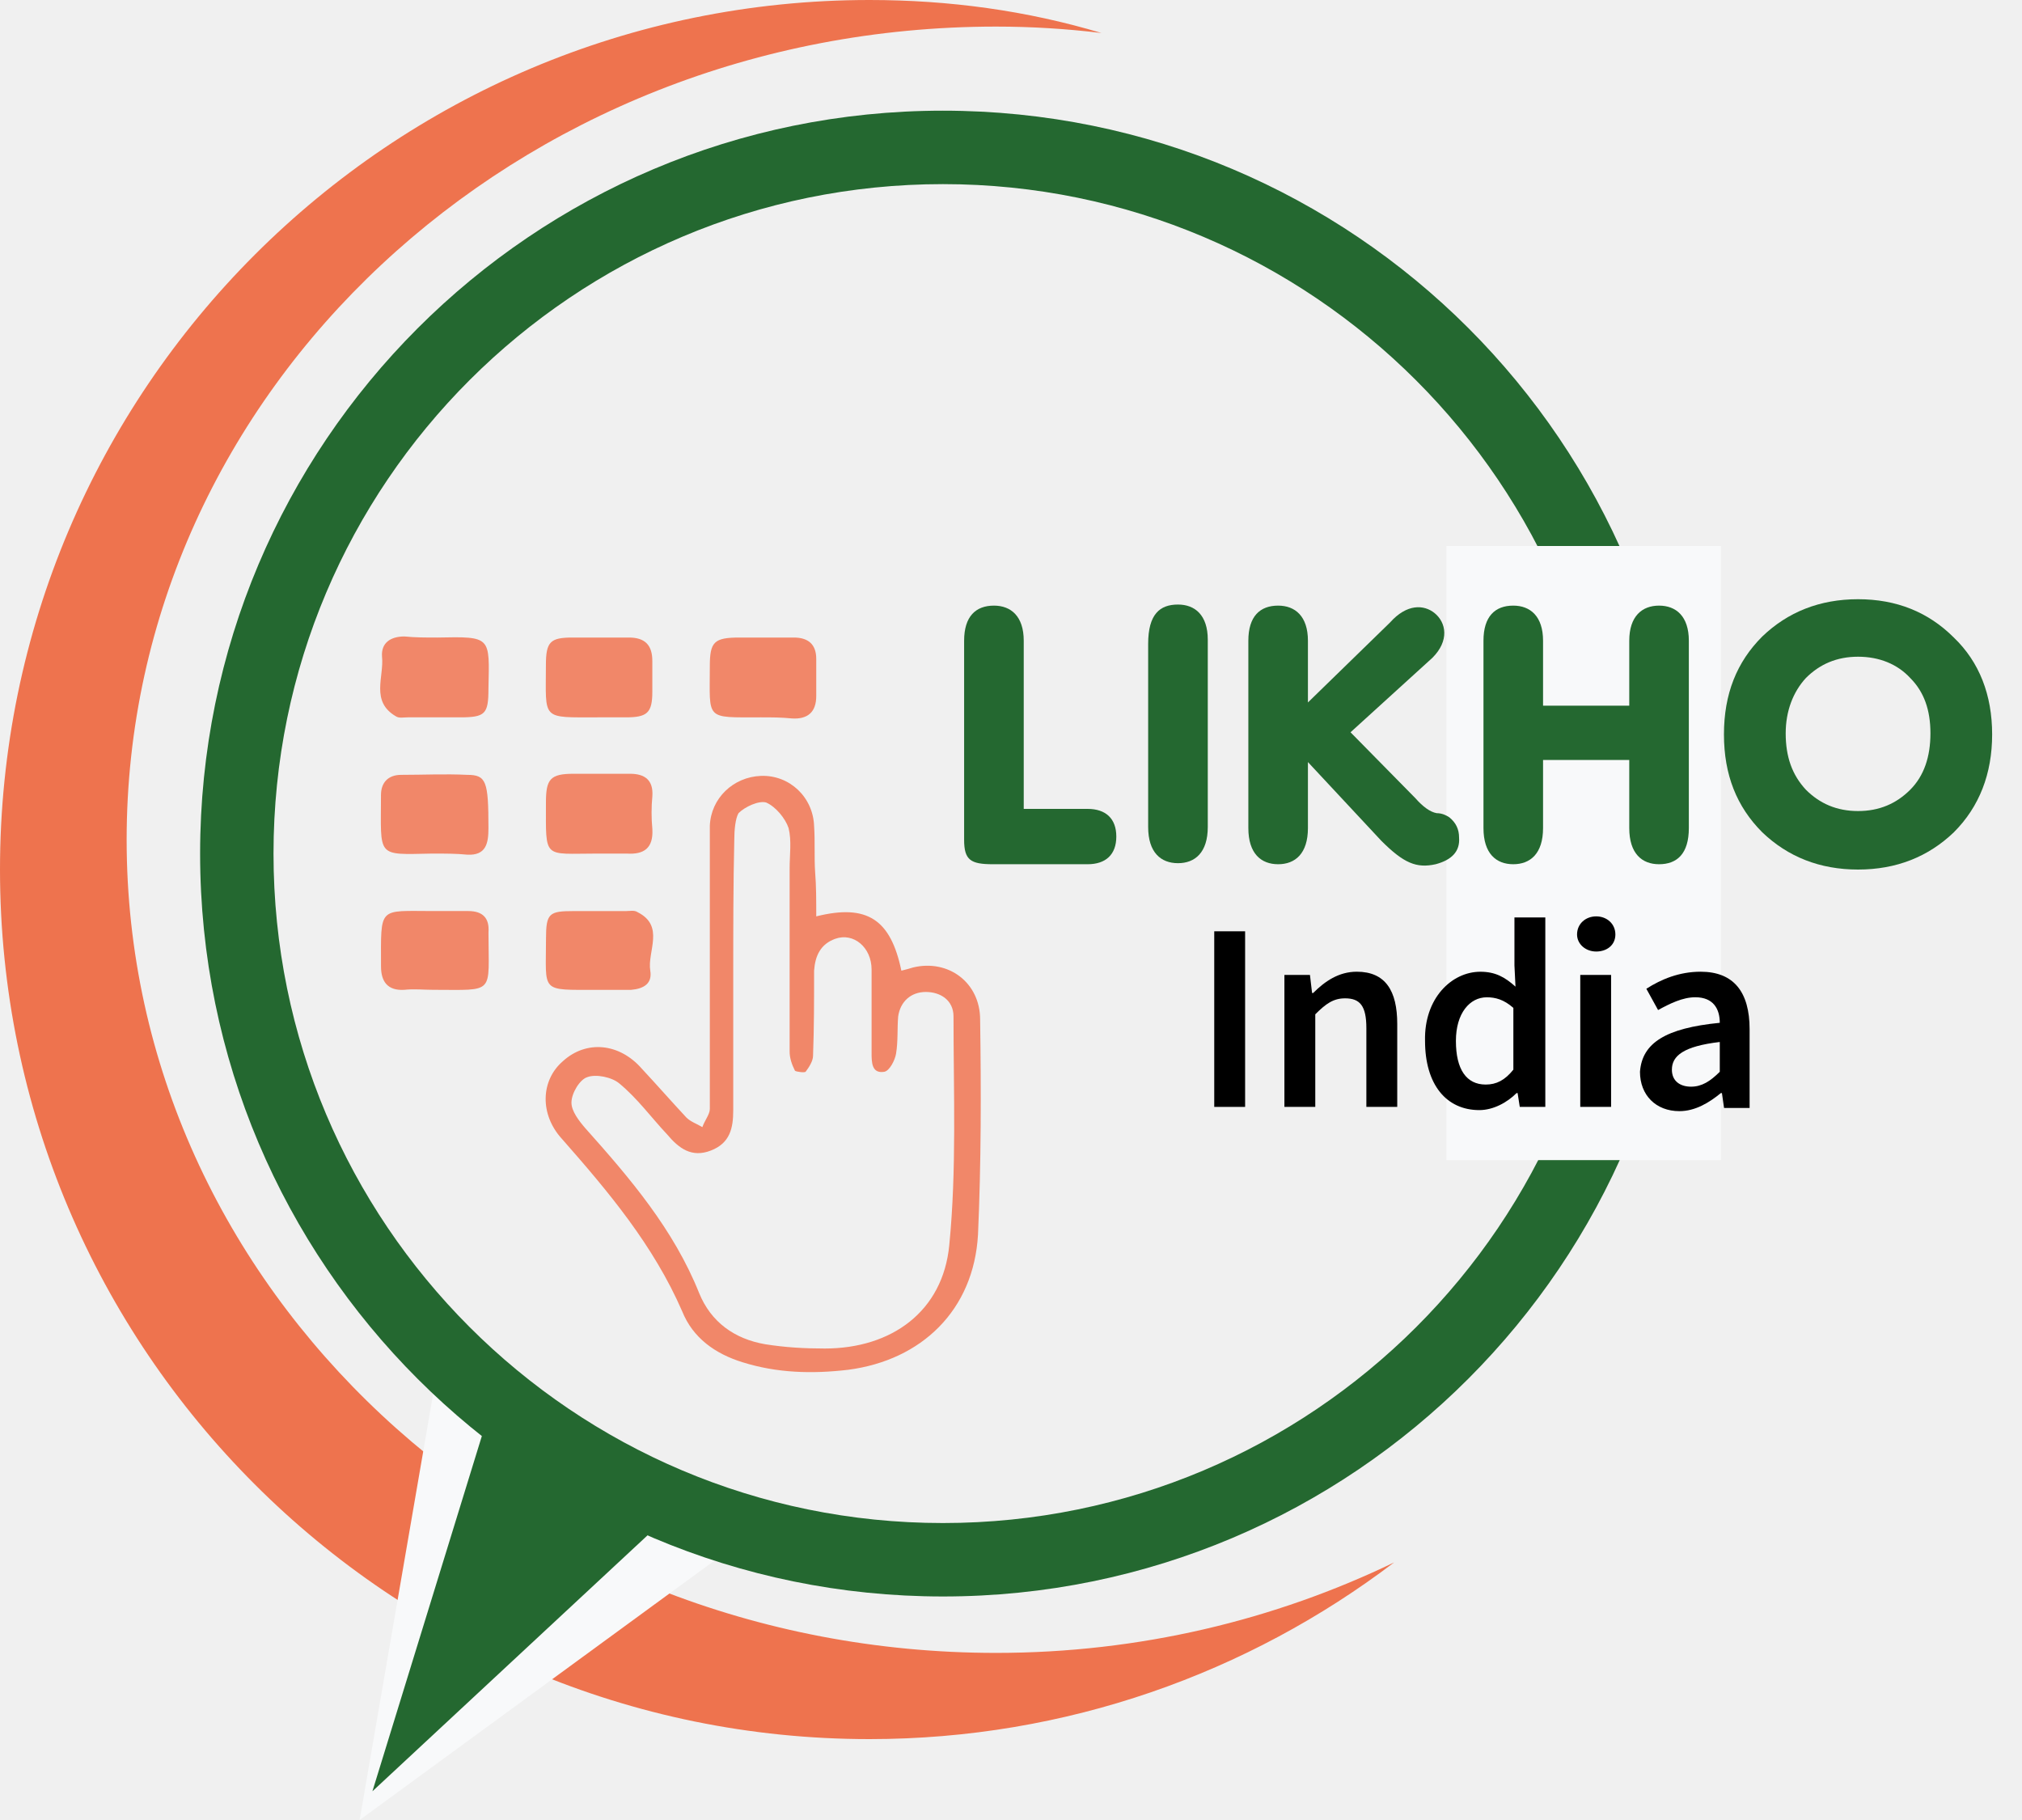
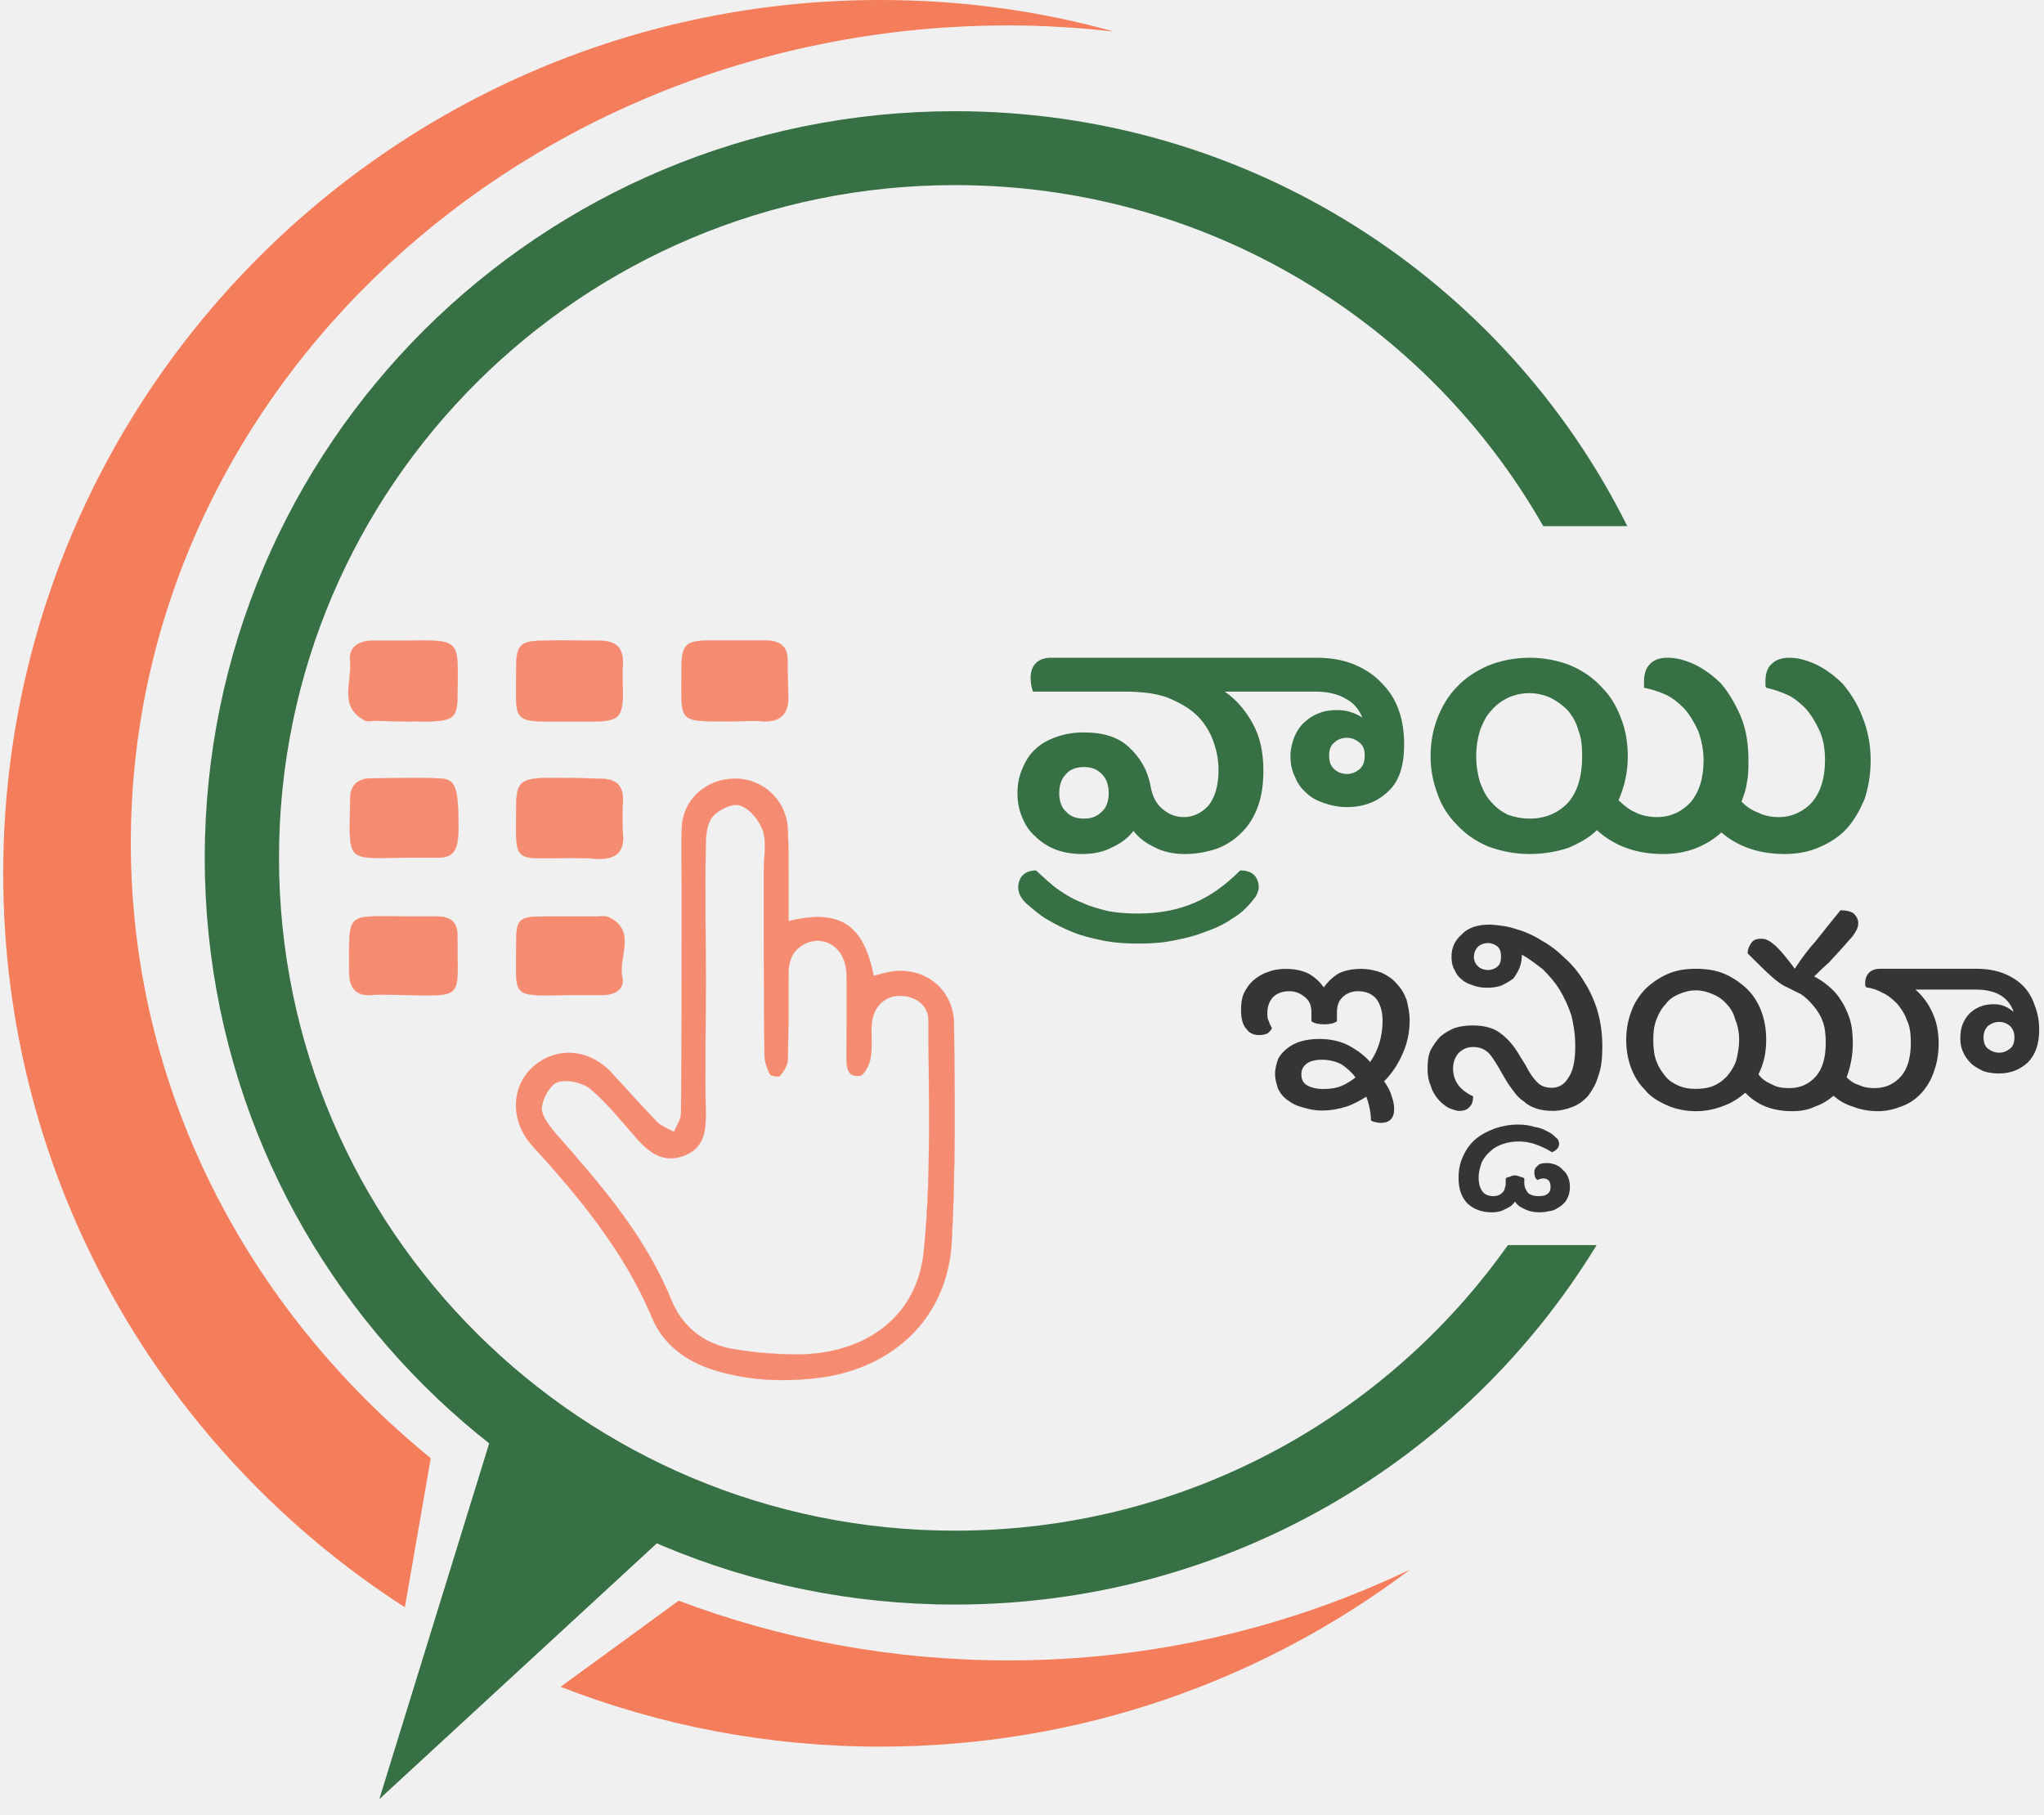
- <svg xmlns="http://www.w3.org/2000/svg" width="60" height="54" viewBox="0 0 60 54" fill="none">
-   <g clip-path="url(#clip0)">
-     <path fill-rule="evenodd" clip-rule="evenodd" d="M24.221 27.189C25.736 26.811 26.431 27.284 26.747 28.8C26.873 28.768 27 28.737 27.094 28.705C28.136 28.453 29.084 29.147 29.084 30.253C29.115 32.368 29.115 34.516 29.021 36.632C28.894 38.874 27.347 40.358 25.168 40.642C24.094 40.769 23.052 40.737 22.042 40.421C21.221 40.169 20.558 39.695 20.242 38.905C19.389 36.947 18.063 35.368 16.673 33.789C16.01 33.063 16.042 32.053 16.705 31.484C17.4 30.853 18.378 30.947 19.042 31.705C19.484 32.179 19.926 32.684 20.368 33.158C20.494 33.284 20.684 33.347 20.842 33.442C20.905 33.253 21.063 33.063 21.063 32.905C21.063 30.726 21.063 28.516 21.063 26.337C21.063 25.737 21.063 25.105 21.063 24.505C21.094 23.684 21.758 23.053 22.578 23.021C23.431 22.989 24.126 23.653 24.157 24.505C24.189 24.979 24.157 25.421 24.189 25.895C24.221 26.274 24.221 26.716 24.221 27.189ZM21.758 28.958C21.758 30.284 21.758 31.611 21.758 32.937C21.758 33.474 21.663 33.916 21.094 34.137C20.526 34.358 20.147 34.074 19.8 33.663C19.326 33.158 18.915 32.59 18.378 32.147C18.157 31.958 17.684 31.863 17.431 31.958C17.21 32.021 16.957 32.432 16.957 32.716C16.957 32.968 17.178 33.253 17.368 33.474C18.694 34.958 19.989 36.474 20.747 38.368C21.094 39.221 21.789 39.726 22.705 39.884C23.305 39.979 23.873 40.011 24.473 40.011C26.463 40.011 27.979 38.905 28.168 36.947C28.389 34.705 28.294 32.432 28.294 30.158C28.294 29.684 27.915 29.432 27.473 29.432C27.031 29.432 26.715 29.716 26.652 30.158C26.621 30.505 26.652 30.884 26.589 31.263C26.558 31.453 26.4 31.768 26.242 31.8C25.863 31.863 25.863 31.516 25.863 31.232C25.863 30.411 25.863 29.59 25.863 28.768C25.863 28.105 25.326 27.663 24.789 27.853C24.347 28.011 24.189 28.358 24.157 28.8C24.157 29.653 24.157 30.505 24.126 31.326C24.126 31.484 24 31.674 23.905 31.8C23.873 31.832 23.621 31.8 23.589 31.768C23.494 31.579 23.431 31.39 23.431 31.2C23.431 29.4 23.431 27.6 23.431 25.768C23.431 25.358 23.494 24.947 23.4 24.569C23.305 24.284 23.021 23.937 22.736 23.811C22.515 23.747 22.105 23.937 21.915 24.126C21.821 24.284 21.789 24.632 21.789 24.916C21.758 26.242 21.758 27.6 21.758 28.958Z" fill="#F18769" />
-     <path fill-rule="evenodd" clip-rule="evenodd" d="M12.979 18.916C14.589 18.884 14.526 18.884 14.494 20.432C14.494 21.189 14.4 21.284 13.642 21.284C13.136 21.284 12.6 21.284 12.094 21.284C11.968 21.284 11.842 21.316 11.747 21.253C10.989 20.811 11.4 20.084 11.336 19.484C11.305 19.074 11.589 18.884 12 18.884C12.316 18.916 12.631 18.916 12.979 18.916Z" fill="#F18769" />
-     <path fill-rule="evenodd" clip-rule="evenodd" d="M17.747 21.284C16.041 21.284 16.199 21.379 16.199 19.737C16.199 19.042 16.326 18.916 16.989 18.916C17.557 18.916 18.094 18.916 18.662 18.916C19.136 18.916 19.357 19.137 19.357 19.611C19.357 19.927 19.357 20.211 19.357 20.526C19.357 21.158 19.199 21.284 18.568 21.284C18.283 21.284 17.999 21.284 17.747 21.284Z" fill="#F18769" />
-     <path fill-rule="evenodd" clip-rule="evenodd" d="M22.578 21.284C20.905 21.284 21.063 21.379 21.063 19.769C21.063 19.042 21.189 18.916 21.947 18.916C22.484 18.916 23.02 18.916 23.557 18.916C23.968 18.916 24.221 19.105 24.221 19.548C24.221 19.927 24.221 20.274 24.221 20.653C24.221 21.127 23.968 21.348 23.494 21.316C23.178 21.284 22.894 21.284 22.578 21.284Z" fill="#F18769" />
-     <path fill-rule="evenodd" clip-rule="evenodd" d="M12.884 25.326C12.852 25.326 12.852 25.326 12.82 25.326C11.147 25.358 11.305 25.453 11.305 23.59C11.305 23.211 11.526 22.99 11.905 22.99C12.568 22.99 13.2 22.958 13.863 22.99C14.431 22.99 14.494 23.179 14.494 24.569C14.494 25.011 14.431 25.39 13.863 25.358C13.547 25.326 13.2 25.326 12.884 25.326Z" fill="#F18769" />
-     <path fill-rule="evenodd" clip-rule="evenodd" d="M12.853 29.368C12.569 29.368 12.285 29.337 12 29.368C11.495 29.4 11.306 29.116 11.306 28.674C11.306 26.873 11.211 27.031 12.853 27.031C13.2 27.031 13.548 27.031 13.895 27.031C14.337 27.031 14.527 27.252 14.495 27.663C14.495 29.526 14.716 29.368 12.853 29.368Z" fill="#F18769" />
-     <path fill-rule="evenodd" clip-rule="evenodd" d="M17.716 25.326C16.105 25.326 16.2 25.516 16.2 23.811C16.2 23.116 16.327 22.958 17.021 22.958C17.59 22.958 18.127 22.958 18.695 22.958C19.137 22.958 19.39 23.148 19.358 23.621C19.327 23.937 19.327 24.284 19.358 24.6C19.39 25.169 19.105 25.358 18.6 25.326C18.316 25.326 18 25.326 17.716 25.326Z" fill="#F18769" />
-     <path fill-rule="evenodd" clip-rule="evenodd" d="M17.717 29.369C16.012 29.369 16.202 29.463 16.202 27.853C16.202 27.095 16.296 27.032 17.023 27.032C17.528 27.032 18.065 27.032 18.57 27.032C18.696 27.032 18.823 27 18.917 27.063C19.738 27.474 19.202 28.232 19.296 28.8C19.36 29.179 19.107 29.337 18.728 29.369C18.412 29.369 18.065 29.369 17.717 29.369Z" fill="#F18769" />
-     <path d="M29.558 49.042C15.316 49.042 3.758 38.242 3.758 24.916C3.758 11.589 15.316 0.789 29.558 0.789C30.6 0.789 31.642 0.853 32.684 0.979C30.474 0.316 28.168 0 25.8 0C11.558 0 0 11.558 0 25.8C0 40.042 11.558 51.6 25.8 51.6C31.642 51.6 37.042 49.642 41.368 46.358C37.832 48.063 33.821 49.042 29.558 49.042Z" fill="#EE734E" />
-     <path d="M12.851 41.369L21.472 46.105L10.672 54L12.851 41.369Z" fill="#F8F9FA" />
-     <path d="M27.98 3.284C15.79 3.284 5.938 13.168 5.938 25.326C5.938 37.516 15.822 47.368 27.98 47.368C40.169 47.368 50.022 37.484 50.022 25.326C50.022 13.137 40.169 3.284 27.98 3.284ZM27.98 45.189C16.99 45.189 8.116 36.284 8.116 25.326C8.116 14.337 17.022 5.463 27.98 5.463C38.938 5.463 47.843 14.368 47.843 25.326C47.843 36.316 38.938 45.189 27.98 45.189Z" fill="#246830" />
-     <path d="M14.651 41.463L11.051 53.148L20.556 44.306L14.651 41.463Z" fill="#246830" />
-     <path d="M51.065 16.2H42.918V34.421H51.065V16.2Z" fill="#F8F9FA" />
-     <path d="M36.031 27.632H36.947V32.842H36.031V27.632Z" fill="black" />
-     <path d="M38.113 28.926H38.871L38.934 29.463H38.966C39.313 29.116 39.724 28.831 40.261 28.831C41.113 28.831 41.461 29.4 41.461 30.379V32.842H40.545V30.505C40.545 29.842 40.355 29.621 39.913 29.621C39.566 29.621 39.345 29.779 39.029 30.095V32.842H38.113V28.926Z" fill="black" />
-     <path d="M43.928 28.832C44.37 28.832 44.654 28.99 44.97 29.274L44.939 28.642V27.221H45.855V32.842H45.097L45.033 32.432H45.002C44.718 32.716 44.307 32.937 43.897 32.937C42.918 32.937 42.286 32.179 42.286 30.884C42.255 29.621 43.075 28.832 43.928 28.832ZM44.086 32.179C44.402 32.179 44.654 32.053 44.907 31.737V29.905C44.623 29.653 44.37 29.59 44.118 29.59C43.612 29.59 43.202 30.063 43.202 30.884C43.202 31.737 43.518 32.179 44.086 32.179Z" fill="black" />
-     <path d="M46.797 27.726C46.797 27.41 47.05 27.189 47.365 27.189C47.681 27.189 47.934 27.41 47.934 27.726C47.934 28.042 47.681 28.232 47.365 28.232C47.05 28.232 46.797 28.011 46.797 27.726ZM46.892 28.926H47.807V32.842H46.892V28.926Z" fill="black" />
-     <path d="M51.032 30.347C51.032 29.937 50.843 29.589 50.306 29.589C49.927 29.589 49.548 29.779 49.201 29.968L48.853 29.337C49.296 29.053 49.833 28.831 50.464 28.831C51.443 28.831 51.917 29.431 51.917 30.537V32.874H51.159L51.096 32.432H51.064C50.717 32.716 50.306 32.968 49.833 32.968C49.138 32.968 48.664 32.495 48.664 31.8C48.727 30.947 49.422 30.505 51.032 30.347ZM50.18 32.242C50.496 32.242 50.748 32.084 51.032 31.8V30.916C49.959 31.042 49.611 31.326 49.611 31.737C49.611 32.084 49.864 32.242 50.18 32.242Z" fill="black" />
-     <path d="M55.135 25.8C53.998 25.8 53.051 25.421 52.293 24.695C51.535 23.937 51.156 22.99 51.156 21.79C51.156 20.59 51.535 19.642 52.293 18.885C53.051 18.158 53.998 17.779 55.135 17.779C56.272 17.779 57.219 18.158 57.977 18.916C58.735 19.642 59.114 20.621 59.114 21.79C59.114 22.958 58.735 23.937 57.977 24.695C57.219 25.421 56.272 25.8 55.135 25.8ZM55.135 24.064C55.767 24.064 56.272 23.843 56.683 23.432C57.093 23.021 57.283 22.453 57.283 21.758C57.283 21.064 57.093 20.527 56.683 20.116C56.304 19.706 55.767 19.485 55.135 19.485C54.504 19.485 53.998 19.706 53.588 20.116C53.209 20.527 52.988 21.095 52.988 21.758C52.988 22.453 53.177 22.99 53.588 23.432C53.998 23.843 54.504 24.064 55.135 24.064Z" fill="#246830" />
-     <path d="M30.378 24H32.273C32.809 24 33.125 24.285 33.125 24.821C33.125 25.358 32.809 25.642 32.273 25.642H29.462C28.799 25.642 28.609 25.516 28.609 24.916V19.011C28.609 18.285 28.957 17.969 29.494 17.969C29.999 17.969 30.378 18.285 30.378 19.011V24Z" fill="#246830" />
-     <path d="M34.955 17.937C35.46 17.937 35.839 18.253 35.839 18.979V24.537C35.839 25.295 35.46 25.611 34.955 25.611C34.449 25.611 34.07 25.295 34.07 24.537V19.105C34.07 18.221 34.418 17.937 34.955 17.937Z" fill="#246830" />
-     <path d="M38.811 22.611V24.569C38.811 25.327 38.432 25.642 37.927 25.642C37.422 25.642 37.043 25.327 37.043 24.569V19.011C37.043 18.285 37.39 17.969 37.927 17.969C38.432 17.969 38.811 18.285 38.811 19.011V20.842L41.243 18.474C41.748 17.906 42.254 17.937 42.569 18.19C42.917 18.474 43.011 19.011 42.506 19.516L40.075 21.727L42.001 23.684C42.222 23.937 42.443 24.095 42.632 24.127C42.79 24.127 42.917 24.19 43.011 24.253C43.201 24.411 43.296 24.6 43.296 24.853C43.327 25.264 43.075 25.516 42.601 25.642C42.032 25.769 41.654 25.611 40.99 24.948L38.811 22.611Z" fill="#246830" />
-     <path d="M45.788 22.548V24.569C45.788 25.327 45.409 25.642 44.904 25.642C44.398 25.642 44.02 25.327 44.02 24.569V19.011C44.02 18.285 44.367 17.969 44.904 17.969C45.409 17.969 45.788 18.285 45.788 19.011V20.937H48.346V19.011C48.346 18.285 48.725 17.969 49.23 17.969C49.735 17.969 50.114 18.285 50.114 19.011V24.569C50.114 25.327 49.767 25.642 49.23 25.642C48.725 25.642 48.346 25.327 48.346 24.569V22.548H45.788Z" fill="#246830" />
-   </g>
-   <defs>
-     <clipPath id="clip0">
-       <rect width="59.147" height="54" fill="white" />
-     </clipPath>
-   </defs>
+ <svg xmlns="http://www.w3.org/2000/svg" width="116" height="103" viewBox="0 0 116 103" fill="none">
+   <path fill-rule="evenodd" clip-rule="evenodd" d="M40.053 55.641C40.053 58.175 40.009 60.752 40.053 63.286C40.053 64.335 39.878 65.208 38.78 65.602C37.683 65.995 36.937 65.471 36.235 64.728C35.357 63.723 34.523 62.675 33.513 61.801C33.075 61.451 32.197 61.233 31.67 61.408C31.231 61.539 30.792 62.325 30.748 62.849C30.704 63.33 31.187 63.898 31.538 64.335C34.084 67.218 36.586 70.102 38.078 73.728C38.736 75.388 40.097 76.392 41.897 76.611C42.994 76.786 44.179 76.873 45.32 76.873C49.139 76.829 52.079 74.732 52.431 70.975C52.869 66.65 52.694 62.281 52.694 57.913C52.694 57.039 51.948 56.514 51.07 56.514C50.236 56.514 49.621 57.082 49.49 57.956C49.402 58.611 49.534 59.354 49.402 60.053C49.358 60.403 49.051 61.014 48.788 61.058C48.041 61.145 48.041 60.49 48.041 59.966C48.041 58.393 48.085 56.82 48.041 55.248C47.998 53.937 47.032 53.151 45.935 53.456C45.057 53.762 44.749 54.417 44.749 55.248C44.749 56.908 44.749 58.524 44.706 60.141C44.706 60.446 44.486 60.796 44.267 61.058C44.223 61.145 43.74 61.058 43.696 60.971C43.521 60.621 43.389 60.228 43.389 59.879C43.345 56.383 43.345 52.932 43.345 49.481C43.345 48.694 43.521 47.864 43.301 47.165C43.126 46.597 42.555 45.898 42.028 45.724C41.589 45.549 40.799 45.942 40.448 46.335C40.141 46.685 40.053 47.384 40.053 47.908C40.009 50.486 40.053 53.063 40.053 55.641ZM44.749 52.277C47.646 51.578 49.007 52.452 49.578 55.379C49.841 55.335 50.06 55.248 50.28 55.204C52.299 54.723 54.142 56.034 54.142 58.175C54.186 62.281 54.23 66.388 54.011 70.451C53.791 74.732 50.763 77.616 46.549 78.184C44.486 78.446 42.467 78.359 40.492 77.747C38.956 77.266 37.639 76.305 37.025 74.82C35.445 71.063 32.899 67.961 30.178 64.99C28.949 63.592 28.993 61.67 30.265 60.534C31.626 59.354 33.513 59.529 34.786 60.971C35.62 61.888 36.454 62.806 37.332 63.723C37.595 63.941 37.946 64.073 38.254 64.247C38.385 63.898 38.649 63.548 38.649 63.199C38.693 59.005 38.693 54.767 38.693 50.573C38.693 49.393 38.649 48.214 38.693 47.034C38.736 45.418 40.009 44.238 41.633 44.194C43.257 44.151 44.618 45.374 44.706 47.034C44.749 47.908 44.749 48.782 44.749 49.656C44.749 50.529 44.749 51.359 44.749 52.277Z" fill="#F58B71" />
+   <path fill-rule="evenodd" clip-rule="evenodd" d="M40.053 55.641C40.053 58.175 40.009 60.752 40.053 63.286C40.053 64.335 39.878 65.208 38.78 65.602C37.683 65.995 36.937 65.471 36.235 64.728C35.357 63.723 34.523 62.675 33.513 61.801C33.075 61.451 32.197 61.233 31.67 61.408C31.231 61.539 30.792 62.325 30.748 62.849C30.704 63.33 31.187 63.898 31.538 64.335C34.084 67.218 36.586 70.102 38.078 73.728C38.736 75.388 40.097 76.392 41.897 76.611C42.994 76.786 44.179 76.873 45.32 76.873C49.139 76.829 52.079 74.732 52.431 70.975C52.869 66.65 52.694 62.281 52.694 57.913C52.694 57.039 51.948 56.514 51.07 56.514C50.236 56.514 49.621 57.082 49.49 57.956C49.402 58.611 49.534 59.354 49.402 60.053C49.358 60.403 49.051 61.014 48.788 61.058C48.041 61.145 48.041 60.49 48.041 59.966C48.041 58.393 48.085 56.82 48.041 55.248C47.998 53.937 47.032 53.151 45.935 53.456C45.057 53.762 44.749 54.417 44.749 55.248C44.749 56.908 44.749 58.524 44.706 60.141C44.706 60.446 44.486 60.796 44.267 61.058C44.223 61.145 43.74 61.058 43.696 60.971C43.521 60.621 43.389 60.228 43.389 59.879C43.345 56.383 43.345 52.932 43.345 49.481C43.345 48.694 43.521 47.864 43.301 47.165C43.126 46.597 42.555 45.898 42.028 45.724C41.589 45.549 40.799 45.942 40.448 46.335C40.141 46.685 40.053 47.384 40.053 47.908C40.009 50.486 40.053 53.063 40.053 55.641ZM44.749 52.277C47.646 51.578 49.007 52.452 49.578 55.379C49.841 55.335 50.06 55.248 50.28 55.204C52.299 54.723 54.142 56.034 54.142 58.175C54.186 62.281 54.23 66.388 54.011 70.451C53.791 74.732 50.763 77.616 46.549 78.184C44.486 78.446 42.467 78.359 40.492 77.747C38.956 77.266 37.639 76.305 37.025 74.82C35.445 71.063 32.899 67.961 30.178 64.99C28.949 63.592 28.993 61.67 30.265 60.534C31.626 59.354 33.513 59.529 34.786 60.971C35.62 61.888 36.454 62.806 37.332 63.723C37.595 63.941 37.946 64.073 38.254 64.247C38.385 63.898 38.649 63.548 38.649 63.199C38.693 59.005 38.693 54.767 38.693 50.573C38.693 49.393 38.649 48.214 38.693 47.034C38.736 45.418 40.009 44.238 41.633 44.194C43.257 44.151 44.618 45.374 44.706 47.034C44.749 47.908 44.749 48.782 44.749 49.656C44.749 50.529 44.749 51.359 44.749 52.277Z" stroke="#F58B71" stroke-width="0.014" />
+   <path fill-rule="evenodd" clip-rule="evenodd" d="M23.026 36.359C26.142 36.315 26.011 36.272 25.967 39.286C25.967 40.728 25.791 40.903 24.299 40.946C23.333 40.946 22.324 40.946 21.314 40.903C21.095 40.903 20.831 40.99 20.656 40.859C19.207 40.073 19.997 38.675 19.866 37.495C19.778 36.709 20.392 36.359 21.139 36.359C21.797 36.359 22.412 36.359 23.026 36.359Z" fill="#F58B71" />
+   <path fill-rule="evenodd" clip-rule="evenodd" d="M23.026 36.359C26.142 36.315 26.011 36.272 25.967 39.286C25.967 40.728 25.791 40.903 24.299 40.946C23.333 40.946 22.324 40.946 21.314 40.903C21.095 40.903 20.831 40.99 20.656 40.859C19.207 40.073 19.997 38.675 19.866 37.495C19.778 36.709 20.392 36.359 21.139 36.359C21.797 36.359 22.412 36.359 23.026 36.359Z" stroke="#F58B71" stroke-width="0.014" />
+   <path fill-rule="evenodd" clip-rule="evenodd" d="M32.234 40.95C28.942 40.95 29.294 41.125 29.294 37.936C29.294 36.625 29.513 36.363 30.83 36.363C31.883 36.319 32.98 36.363 34.034 36.363C34.956 36.363 35.394 36.756 35.35 37.718C35.307 38.285 35.35 38.897 35.35 39.465C35.307 40.688 35.087 40.907 33.814 40.95C33.288 40.95 32.761 40.95 32.234 40.95Z" fill="#F58B71" />
+   <path fill-rule="evenodd" clip-rule="evenodd" d="M32.234 40.95C28.942 40.95 29.294 41.125 29.294 37.936C29.294 36.625 29.513 36.363 30.83 36.363C31.883 36.319 32.98 36.363 34.034 36.363C34.956 36.363 35.394 36.756 35.35 37.718C35.307 38.285 35.35 38.897 35.35 39.465C35.307 40.688 35.087 40.907 33.814 40.95C33.288 40.95 32.761 40.95 32.234 40.95Z" stroke="#F58B71" stroke-width="0.014" />
+   <path fill-rule="evenodd" clip-rule="evenodd" d="M41.575 40.936C38.371 40.936 38.678 41.111 38.678 37.965C38.678 36.567 38.898 36.349 40.346 36.349C41.4 36.349 42.409 36.349 43.462 36.349C44.252 36.349 44.735 36.698 44.691 37.528C44.691 38.227 44.735 38.926 44.735 39.625C44.735 40.543 44.252 40.98 43.331 40.936C42.76 40.892 42.146 40.936 41.575 40.936Z" fill="#F58B71" />
+   <path fill-rule="evenodd" clip-rule="evenodd" d="M41.575 40.936C38.371 40.936 38.678 41.111 38.678 37.965C38.678 36.567 38.898 36.349 40.346 36.349C41.4 36.349 42.409 36.349 43.462 36.349C44.252 36.349 44.735 36.698 44.691 37.528C44.691 38.227 44.735 38.926 44.735 39.625C44.735 40.543 44.252 40.98 43.331 40.936C42.76 40.892 42.146 40.936 41.575 40.936Z" stroke="#F58B71" stroke-width="0.014" />
+   <path fill-rule="evenodd" clip-rule="evenodd" d="M22.903 48.674H22.771C19.567 48.717 19.83 48.936 19.874 45.31C19.874 44.611 20.269 44.174 21.059 44.174C22.288 44.174 23.561 44.13 24.79 44.174C25.887 44.174 26.019 44.567 26.019 47.188C25.975 48.018 25.887 48.717 24.79 48.674C24.132 48.674 23.517 48.674 22.903 48.674Z" fill="#F58B71" />
+   <path fill-rule="evenodd" clip-rule="evenodd" d="M22.903 48.674H22.771C19.567 48.717 19.83 48.936 19.874 45.31C19.874 44.611 20.269 44.174 21.059 44.174C22.288 44.174 23.561 44.13 24.79 44.174C25.887 44.174 26.019 44.567 26.019 47.188C25.975 48.018 25.887 48.717 24.79 48.674C24.132 48.674 23.517 48.674 22.903 48.674Z" stroke="#F58B71" stroke-width="0.014" />
+   <path fill-rule="evenodd" clip-rule="evenodd" d="M22.799 56.467C22.273 56.467 21.702 56.423 21.131 56.467C20.166 56.554 19.815 56.03 19.815 55.156C19.815 51.705 19.595 52.011 22.799 52.011C23.458 52.011 24.116 52.011 24.774 52.011C25.652 52.011 26.003 52.404 25.959 53.234C25.959 56.773 26.398 56.511 22.799 56.467Z" fill="#F58B71" />
+   <path fill-rule="evenodd" clip-rule="evenodd" d="M22.799 56.467C22.273 56.467 21.702 56.423 21.131 56.467C20.166 56.554 19.815 56.03 19.815 55.156C19.815 51.705 19.595 52.011 22.799 52.011C23.458 52.011 24.116 52.011 24.774 52.011C25.652 52.011 26.003 52.404 25.959 53.234C25.959 56.773 26.398 56.511 22.799 56.467Z" stroke="#F58B71" stroke-width="0.014" />
+   <path fill-rule="evenodd" clip-rule="evenodd" d="M32.238 48.697C29.122 48.697 29.253 49.09 29.297 45.813C29.297 44.459 29.517 44.197 30.877 44.153C31.931 44.153 32.984 44.153 34.081 44.197C34.915 44.197 35.398 44.547 35.354 45.464C35.31 46.076 35.31 46.687 35.354 47.343C35.442 48.391 34.915 48.784 33.906 48.741C33.335 48.697 32.765 48.697 32.238 48.697Z" fill="#F58B71" />
+   <path fill-rule="evenodd" clip-rule="evenodd" d="M32.238 48.697C29.122 48.697 29.253 49.09 29.297 45.813C29.297 44.459 29.517 44.197 30.877 44.153C31.931 44.153 32.984 44.153 34.081 44.197C34.915 44.197 35.398 44.547 35.354 45.464C35.31 46.076 35.31 46.687 35.354 47.343C35.442 48.391 34.915 48.784 33.906 48.741C33.335 48.697 32.765 48.697 32.238 48.697Z" stroke="#F58B71" stroke-width="0.014" />
+   <path fill-rule="evenodd" clip-rule="evenodd" d="M32.234 56.471C28.942 56.515 29.294 56.689 29.294 53.588C29.294 52.146 29.425 52.015 30.918 52.015C31.883 52.015 32.893 52.015 33.902 52.015C34.122 52.015 34.385 51.971 34.56 52.059C36.141 52.845 35.087 54.287 35.307 55.422C35.482 56.121 34.912 56.471 34.209 56.471C33.551 56.471 32.893 56.471 32.234 56.471Z" fill="#F58B71" />
+   <path fill-rule="evenodd" clip-rule="evenodd" d="M32.234 56.471C28.942 56.515 29.294 56.689 29.294 53.588C29.294 52.146 29.425 52.015 30.918 52.015C31.883 52.015 32.893 52.015 33.902 52.015C34.122 52.015 34.385 51.971 34.56 52.059C36.141 52.845 35.087 54.287 35.307 55.422C35.482 56.121 34.912 56.471 34.209 56.471C33.551 56.471 32.893 56.471 32.234 56.471Z" stroke="#F58B71" stroke-width="0.014" />
+   <path fill-rule="evenodd" clip-rule="evenodd" d="M38.518 90.845C44.298 93.031 50.618 94.235 57.24 94.235C65.448 94.235 73.173 92.356 80.02 89.08C71.681 95.371 61.278 99.128 49.954 99.128C43.555 99.128 37.437 97.924 31.816 95.732L38.518 90.845ZM24.446 82.759C14.012 74.251 7.424 61.755 7.424 47.838C7.424 22.237 29.721 1.442 57.24 1.442C59.259 1.442 61.278 1.573 63.21 1.791C58.996 0.612 54.563 0 49.954 0C22.479 0 0.182 22.194 0.182 49.586C0.182 67.04 9.263 82.394 22.976 91.219L24.446 82.759Z" fill="#F47D5C" />
+   <path d="M28.462 79.651L21.527 102.107L39.917 85.156L28.462 79.651Z" fill="#377044" />
+   <path fill-rule="evenodd" clip-rule="evenodd" d="M15.834 48.688C15.834 69.789 33.039 86.871 54.195 86.871C67.172 86.871 78.635 80.47 85.576 70.665H90.61C83.146 82.898 69.635 91.065 54.195 91.065C30.669 91.065 11.62 72.105 11.62 48.688C11.62 25.271 30.669 6.311 54.195 6.311C70.925 6.311 85.391 15.899 92.352 29.86H87.582C80.992 18.299 68.514 10.505 54.195 10.505C33.039 10.505 15.834 27.587 15.834 48.688Z" fill="#377044" />
+   <path d="M69.505 39.251C70.207 39.732 70.734 40.387 71.129 41.13C71.524 41.873 71.699 42.746 71.699 43.708C71.699 44.494 71.611 45.149 71.392 45.761C71.172 46.373 70.865 46.853 70.47 47.246C70.075 47.639 69.636 47.945 69.066 48.164C68.539 48.339 67.924 48.469 67.266 48.469C66.564 48.469 65.993 48.339 65.51 48.076C65.028 47.858 64.633 47.552 64.325 47.159C64.018 47.552 63.623 47.858 63.14 48.076C62.657 48.339 62.087 48.469 61.429 48.469C60.858 48.469 60.331 48.382 59.892 48.207C59.453 48.033 59.058 47.77 58.751 47.465C58.4 47.159 58.181 46.809 58.005 46.373C57.83 45.979 57.742 45.499 57.742 45.018C57.742 44.538 57.83 44.057 58.005 43.664C58.181 43.227 58.4 42.834 58.751 42.528C59.058 42.222 59.453 42.004 59.936 41.829C60.419 41.654 60.946 41.567 61.516 41.567C62.614 41.567 63.448 41.829 64.062 42.397C64.677 42.965 65.115 43.664 65.291 44.581C65.379 45.193 65.642 45.63 65.949 45.892C66.3 46.198 66.695 46.373 67.178 46.373C67.705 46.373 68.188 46.154 68.583 45.717C68.934 45.28 69.153 44.625 69.153 43.708C69.153 43.052 69.022 42.484 68.802 41.916C68.583 41.392 68.276 40.911 67.837 40.518C67.398 40.125 66.827 39.819 66.169 39.557C65.51 39.339 64.72 39.251 63.799 39.251H58.62C58.532 38.989 58.488 38.727 58.488 38.465C58.488 38.159 58.576 37.853 58.751 37.679C58.927 37.46 59.234 37.329 59.673 37.329H74.728C75.518 37.329 76.264 37.46 76.878 37.722C77.493 37.984 78.019 38.334 78.415 38.771C78.853 39.208 79.161 39.688 79.38 40.3C79.6 40.911 79.687 41.567 79.687 42.266C79.687 43.402 79.424 44.319 78.81 44.887C78.195 45.499 77.405 45.805 76.439 45.805C75.957 45.805 75.562 45.717 75.167 45.586C74.772 45.455 74.42 45.28 74.157 45.018C73.85 44.756 73.63 44.45 73.499 44.101C73.323 43.751 73.235 43.358 73.235 42.921C73.235 42.528 73.323 42.178 73.455 41.829C73.587 41.523 73.762 41.217 74.025 40.999C74.245 40.781 74.508 40.606 74.859 40.475C75.167 40.344 75.518 40.3 75.869 40.3C76.176 40.3 76.483 40.344 76.703 40.431C76.966 40.518 77.142 40.606 77.317 40.737C77.142 40.256 76.79 39.863 76.352 39.645C75.913 39.382 75.342 39.251 74.64 39.251H69.505ZM60.112 45.018C60.112 45.455 60.243 45.848 60.507 46.067C60.726 46.329 61.077 46.46 61.516 46.46C61.955 46.46 62.263 46.329 62.526 46.067C62.789 45.848 62.921 45.455 62.921 45.018C62.921 44.538 62.789 44.188 62.526 43.926C62.263 43.664 61.955 43.533 61.516 43.533C61.077 43.533 60.726 43.664 60.507 43.926C60.243 44.188 60.112 44.538 60.112 45.018ZM75.43 42.877C75.43 43.227 75.518 43.489 75.737 43.664C75.913 43.839 76.176 43.926 76.439 43.926C76.703 43.926 76.922 43.839 77.142 43.664C77.361 43.489 77.449 43.227 77.449 42.877C77.449 42.528 77.361 42.309 77.142 42.135C76.922 41.96 76.703 41.873 76.439 41.873C76.176 41.873 75.913 41.96 75.737 42.135C75.518 42.309 75.43 42.528 75.43 42.877Z" fill="#377044" />
+   <path d="M64.589 51.847C65.818 51.847 66.872 51.629 67.793 51.235C68.715 50.842 69.549 50.23 70.383 49.4C70.734 49.4 70.997 49.488 71.173 49.663C71.349 49.837 71.436 50.099 71.436 50.361C71.436 50.536 71.349 50.711 71.261 50.886C71.129 51.06 70.997 51.235 70.822 51.41C70.558 51.716 70.207 51.978 69.768 52.24C69.373 52.502 68.891 52.721 68.364 52.895C67.837 53.114 67.267 53.245 66.608 53.376C65.994 53.507 65.335 53.551 64.589 53.551C63.887 53.551 63.229 53.507 62.57 53.376C61.956 53.245 61.385 53.114 60.858 52.895C60.332 52.677 59.893 52.459 59.454 52.196C59.059 51.978 58.708 51.672 58.401 51.41C57.962 51.06 57.786 50.711 57.786 50.361C57.786 50.099 57.874 49.837 58.05 49.663C58.225 49.488 58.488 49.4 58.796 49.4C59.234 49.794 59.63 50.187 60.069 50.493C60.507 50.798 60.946 51.06 61.429 51.235C61.868 51.454 62.395 51.585 62.921 51.716C63.404 51.803 63.975 51.847 64.589 51.847Z" fill="#377044" />
+   <path d="M94.048 46.373C94.794 46.373 95.452 46.067 95.935 45.542C96.418 44.974 96.681 44.188 96.681 43.14C96.681 42.528 96.549 41.96 96.374 41.48C96.154 40.999 95.891 40.562 95.584 40.212C95.277 39.907 94.925 39.601 94.531 39.426C94.135 39.251 93.74 39.12 93.302 39.033C93.302 38.989 93.302 38.902 93.302 38.858C93.302 38.771 93.302 38.727 93.302 38.64C93.302 38.29 93.389 37.941 93.609 37.722C93.828 37.46 94.179 37.329 94.618 37.329C95.145 37.329 95.628 37.46 96.198 37.722C96.725 37.984 97.208 38.334 97.691 38.815C98.13 39.339 98.481 39.95 98.788 40.649C99.095 41.392 99.227 42.222 99.227 43.14C99.227 43.577 99.227 44.013 99.139 44.407C99.095 44.8 98.963 45.149 98.832 45.499C99.095 45.761 99.402 45.979 99.754 46.11C100.105 46.285 100.5 46.373 100.939 46.373C101.685 46.373 102.343 46.067 102.826 45.542C103.309 44.974 103.572 44.188 103.572 43.14C103.572 42.528 103.484 41.96 103.265 41.48C103.045 40.999 102.782 40.562 102.475 40.212C102.168 39.907 101.816 39.601 101.421 39.426C101.026 39.251 100.631 39.12 100.236 39.033C100.192 38.989 100.192 38.902 100.192 38.858C100.192 38.771 100.192 38.727 100.192 38.64C100.192 38.29 100.28 37.941 100.5 37.722C100.763 37.46 101.07 37.329 101.553 37.329C102.036 37.329 102.519 37.46 103.089 37.722C103.616 37.984 104.099 38.334 104.582 38.815C105.021 39.339 105.416 39.95 105.679 40.649C105.986 41.392 106.162 42.222 106.162 43.14C106.162 43.97 106.03 44.712 105.811 45.368C105.547 45.979 105.24 46.547 104.801 47.028C104.406 47.465 103.879 47.814 103.265 48.076C102.694 48.339 101.992 48.469 101.29 48.469C99.797 48.469 98.612 48.033 97.691 47.246C96.813 48.033 95.716 48.469 94.399 48.469C92.819 48.469 91.59 47.989 90.624 47.115C90.185 47.552 89.615 47.858 89 48.12C88.342 48.339 87.596 48.469 86.806 48.469C85.928 48.469 85.138 48.295 84.436 48.033C83.733 47.727 83.163 47.334 82.68 46.809C82.197 46.329 81.802 45.717 81.582 45.062C81.319 44.363 81.188 43.664 81.188 42.921C81.188 42.135 81.319 41.436 81.582 40.737C81.846 40.081 82.197 39.47 82.68 38.989C83.163 38.465 83.777 38.072 84.479 37.766C85.138 37.504 85.928 37.329 86.806 37.329C87.683 37.329 88.474 37.504 89.132 37.766C89.834 38.072 90.405 38.465 90.888 38.989C91.37 39.47 91.721 40.038 91.985 40.737C92.248 41.392 92.38 42.135 92.38 42.921C92.38 43.795 92.204 44.625 91.853 45.411C92.116 45.673 92.424 45.936 92.819 46.11C93.17 46.285 93.609 46.373 94.048 46.373ZM89.79 42.921C89.79 42.353 89.746 41.873 89.571 41.436C89.439 40.955 89.22 40.606 88.956 40.3C88.649 39.994 88.342 39.776 87.991 39.601C87.596 39.426 87.201 39.339 86.806 39.339C86.367 39.339 85.972 39.426 85.577 39.601C85.225 39.776 84.918 39.994 84.655 40.3C84.348 40.606 84.172 40.999 83.996 41.436C83.865 41.873 83.777 42.353 83.777 42.921C83.777 43.489 83.865 43.97 83.996 44.407C84.172 44.843 84.348 45.237 84.655 45.542C84.918 45.848 85.225 46.067 85.577 46.242C85.972 46.373 86.367 46.46 86.806 46.46C87.683 46.46 88.43 46.154 89 45.542C89.527 44.931 89.79 44.057 89.79 42.921Z" fill="#377044" />
+   <path d="M79.999 57.915C79.999 58.571 79.867 59.226 79.604 59.794C79.341 60.406 78.989 60.93 78.55 61.367C78.77 61.672 78.902 61.935 78.989 62.24C79.077 62.503 79.121 62.721 79.121 62.94C79.121 63.464 78.858 63.726 78.375 63.726C78.287 63.726 78.156 63.726 78.068 63.682C77.98 63.682 77.892 63.639 77.804 63.595C77.804 63.202 77.717 62.721 77.541 62.24C77.19 62.459 76.795 62.677 76.4 62.808C75.961 62.94 75.522 63.027 74.995 63.027C74.6 63.027 74.249 62.94 73.942 62.852C73.591 62.765 73.328 62.634 73.108 62.459C72.845 62.284 72.669 62.066 72.537 61.804C72.45 61.541 72.362 61.279 72.362 60.93C72.362 60.624 72.45 60.362 72.537 60.1C72.669 59.838 72.845 59.663 73.064 59.488C73.284 59.313 73.547 59.182 73.854 59.095C74.161 59.008 74.513 58.964 74.864 58.964C75.522 58.964 76.093 59.095 76.575 59.357C77.058 59.619 77.453 59.925 77.76 60.275C78.243 59.575 78.463 58.789 78.463 57.915C78.463 57.391 78.331 56.998 78.112 56.692C77.848 56.386 77.497 56.255 77.058 56.255C76.707 56.255 76.4 56.386 76.18 56.605C75.961 56.823 75.873 57.085 75.873 57.478V57.959C75.698 58.09 75.434 58.134 75.127 58.134C74.864 58.134 74.6 58.09 74.425 57.959V57.478C74.425 57.085 74.337 56.823 74.074 56.605C73.81 56.386 73.547 56.255 73.152 56.255C72.757 56.255 72.45 56.386 72.23 56.605C72.011 56.867 71.923 57.173 71.923 57.478C71.923 57.653 71.923 57.828 72.011 57.959C72.055 58.134 72.142 58.265 72.186 58.352C72.142 58.44 72.055 58.571 71.923 58.658C71.791 58.702 71.66 58.745 71.484 58.745C71.177 58.745 70.913 58.658 70.738 58.396C70.518 58.178 70.431 57.784 70.431 57.304C70.431 56.954 70.475 56.605 70.606 56.343C70.738 56.081 70.913 55.818 71.177 55.6C71.396 55.425 71.66 55.25 71.967 55.163C72.274 55.032 72.625 54.988 72.976 54.988C73.459 54.988 73.898 55.076 74.249 55.25C74.644 55.469 74.907 55.731 75.127 56.037C75.347 55.731 75.61 55.469 75.961 55.25C76.312 55.076 76.751 54.988 77.234 54.988C77.673 54.988 78.068 55.076 78.419 55.207C78.77 55.382 79.033 55.556 79.253 55.818C79.516 56.081 79.692 56.386 79.823 56.736C79.911 57.085 79.999 57.478 79.999 57.915ZM75.083 61.804C75.478 61.804 75.829 61.76 76.136 61.629C76.444 61.498 76.707 61.323 76.927 61.148C76.707 60.843 76.444 60.624 76.136 60.406C75.785 60.231 75.434 60.144 74.995 60.144C74.644 60.144 74.337 60.231 74.161 60.362C73.942 60.537 73.854 60.711 73.854 60.974C73.854 61.236 73.942 61.454 74.161 61.585C74.381 61.716 74.688 61.804 75.083 61.804Z" fill="#373435" />
+   <path d="M83.604 59.421C83.253 59.421 82.99 59.552 82.77 59.77C82.595 59.989 82.463 60.251 82.463 60.644C82.463 61.038 82.595 61.387 82.814 61.649C82.99 61.867 83.297 62.086 83.604 62.217C83.604 62.435 83.56 62.654 83.429 62.785C83.297 62.96 83.121 63.047 82.814 63.047C82.639 63.047 82.419 62.96 82.2 62.872C81.98 62.741 81.761 62.566 81.585 62.348C81.41 62.13 81.278 61.911 81.19 61.605C81.058 61.3 81.015 60.994 81.015 60.644C81.015 60.251 81.058 59.902 81.19 59.596C81.366 59.29 81.541 59.028 81.761 58.809C81.98 58.635 82.244 58.46 82.595 58.329C82.902 58.241 83.209 58.198 83.56 58.198C84.219 58.198 84.745 58.329 85.14 58.635C85.579 58.94 85.93 59.377 86.238 59.902L86.589 60.469C86.808 60.906 87.028 61.212 87.247 61.431C87.467 61.649 87.73 61.736 88.081 61.736C88.432 61.736 88.783 61.562 89.003 61.169C89.266 60.819 89.398 60.207 89.398 59.377C89.398 58.722 89.31 58.154 89.178 57.63C89.003 57.105 88.783 56.625 88.52 56.188C88.257 55.751 87.906 55.358 87.555 55.008C87.159 54.703 86.764 54.397 86.369 54.178C86.369 54.441 86.326 54.703 86.238 54.921C86.15 55.14 86.018 55.358 85.887 55.533C85.711 55.664 85.492 55.795 85.228 55.926C85.009 56.013 84.701 56.057 84.394 56.057C84.087 56.057 83.824 56.013 83.604 55.926C83.341 55.839 83.121 55.751 82.946 55.577C82.77 55.445 82.639 55.271 82.551 55.052C82.419 54.834 82.375 54.572 82.375 54.309C82.375 53.785 82.551 53.392 82.946 53.043C83.297 52.649 83.868 52.475 84.526 52.475H84.614C85.097 52.518 85.579 52.562 86.062 52.737C86.545 52.868 87.028 53.086 87.511 53.392C87.993 53.654 88.432 54.004 88.827 54.397C89.266 54.79 89.617 55.227 89.925 55.751C90.232 56.232 90.495 56.8 90.671 57.411C90.846 58.023 90.934 58.678 90.934 59.377C90.934 60.033 90.89 60.557 90.715 61.038C90.583 61.518 90.364 61.867 90.144 62.173C89.881 62.479 89.573 62.698 89.222 62.829C88.871 62.96 88.52 63.047 88.125 63.047C87.774 63.047 87.467 63.003 87.203 62.916C86.94 62.829 86.677 62.698 86.501 62.523C86.282 62.392 86.062 62.173 85.887 61.911C85.711 61.693 85.535 61.431 85.36 61.125L85.009 60.513C84.789 60.164 84.614 59.858 84.394 59.683C84.175 59.508 83.912 59.421 83.604 59.421ZM84.438 55.052C84.658 55.052 84.877 54.965 85.009 54.834C85.14 54.703 85.184 54.528 85.184 54.309C85.184 54.047 85.14 53.873 85.009 53.742C84.877 53.611 84.658 53.523 84.438 53.523C84.219 53.523 83.999 53.611 83.868 53.742C83.736 53.873 83.648 54.091 83.648 54.309C83.648 54.528 83.736 54.703 83.868 54.834C83.999 54.965 84.219 55.052 84.438 55.052Z" fill="#373435" />
+   <path d="M87.382 68.804C87.075 68.804 86.812 68.76 86.549 68.629C86.329 68.541 86.11 68.41 85.978 68.192C85.846 68.41 85.627 68.541 85.407 68.629C85.188 68.76 84.925 68.804 84.661 68.804C84.091 68.804 83.652 68.629 83.301 68.323C82.95 67.974 82.774 67.493 82.774 66.838C82.774 66.401 82.862 65.964 83.037 65.614C83.213 65.221 83.432 64.915 83.74 64.653C84.047 64.391 84.398 64.216 84.837 64.042C85.232 63.911 85.671 63.823 86.154 63.823C86.505 63.823 86.812 63.867 87.075 63.954C87.382 63.998 87.602 64.085 87.821 64.216C88.041 64.304 88.173 64.435 88.304 64.566C88.436 64.653 88.48 64.784 88.48 64.915C88.48 65.046 88.436 65.134 88.348 65.221C88.26 65.309 88.173 65.352 88.085 65.396C87.865 65.265 87.646 65.134 87.295 65.003C86.987 64.872 86.593 64.784 86.198 64.784C85.89 64.784 85.583 64.828 85.32 64.915C85.056 65.003 84.793 65.134 84.617 65.309C84.398 65.483 84.222 65.702 84.091 65.964C84.003 66.226 83.915 66.488 83.915 66.838C83.915 67.187 84.003 67.449 84.135 67.624C84.266 67.799 84.486 67.886 84.749 67.886C84.925 67.886 85.1 67.843 85.232 67.712C85.364 67.624 85.407 67.449 85.451 67.231V66.881C85.495 66.838 85.583 66.794 85.671 66.794C85.758 66.75 85.846 66.707 85.978 66.707C86.066 66.707 86.198 66.75 86.285 66.794C86.373 66.794 86.461 66.838 86.505 66.881V67.144C86.505 67.362 86.593 67.537 86.724 67.712C86.9 67.843 87.075 67.886 87.339 67.886C87.558 67.886 87.734 67.843 87.821 67.755C87.953 67.668 87.997 67.537 87.997 67.362C87.997 67.187 87.953 67.1 87.909 67.013C87.821 66.925 87.69 66.881 87.602 66.881C87.47 66.881 87.339 66.925 87.251 66.969C87.119 66.881 87.075 66.707 87.075 66.532C87.075 66.401 87.119 66.27 87.251 66.182C87.339 66.051 87.514 66.008 87.778 66.008C88.129 66.008 88.48 66.139 88.699 66.401C88.963 66.619 89.094 66.969 89.094 67.362C89.094 67.58 89.05 67.799 88.963 67.974C88.875 68.192 88.743 68.323 88.568 68.454C88.436 68.541 88.26 68.673 88.041 68.716C87.821 68.76 87.602 68.804 87.382 68.804Z" fill="#373435" />
+   <path d="M108.705 56.162C109.056 56.468 109.408 56.905 109.627 57.385C109.89 57.91 110.022 58.521 110.022 59.22C110.022 59.788 109.934 60.312 109.759 60.793C109.627 61.23 109.364 61.667 109.1 61.972C108.793 62.322 108.442 62.584 108.003 62.759C107.564 62.934 107.081 63.065 106.599 63.065C106.072 63.065 105.589 62.977 105.15 62.803C104.711 62.672 104.36 62.453 104.053 62.191C103.746 62.453 103.394 62.672 102.999 62.803C102.648 62.977 102.209 63.065 101.727 63.065C100.585 63.065 99.708 62.715 99.049 62.016C98.698 62.322 98.303 62.584 97.82 62.759C97.381 62.934 96.855 63.065 96.24 63.065C95.626 63.065 95.055 62.934 94.572 62.715C94.09 62.497 93.651 62.235 93.343 61.841C92.992 61.492 92.729 61.055 92.553 60.575C92.378 60.094 92.29 59.57 92.29 59.002C92.29 58.477 92.378 57.953 92.553 57.473C92.729 56.948 92.992 56.555 93.343 56.162C93.695 55.812 94.133 55.507 94.616 55.288C95.099 55.07 95.626 54.982 96.24 54.982C96.855 54.982 97.425 55.07 97.908 55.288C98.391 55.507 98.83 55.812 99.181 56.162C99.532 56.511 99.795 56.948 99.971 57.429C100.147 57.91 100.234 58.434 100.234 59.002C100.234 59.744 100.103 60.356 99.795 60.968C99.971 61.23 100.234 61.404 100.542 61.536C100.849 61.71 101.156 61.754 101.551 61.754C102.166 61.754 102.648 61.536 103.043 61.099C103.438 60.662 103.614 60.007 103.614 59.176C103.614 58.74 103.57 58.303 103.438 57.953C103.307 57.604 103.131 57.342 102.912 57.079C102.692 56.817 102.473 56.599 102.209 56.424C101.946 56.293 101.683 56.162 101.419 56.031C101.2 55.944 100.937 55.769 100.585 55.463C100.234 55.157 99.751 54.677 99.181 54.109C99.181 53.89 99.269 53.672 99.4 53.497C99.532 53.322 99.708 53.279 99.927 53.279C100.059 53.279 100.19 53.279 100.322 53.366C100.454 53.41 100.585 53.541 100.761 53.672C100.893 53.803 101.068 53.978 101.244 54.196C101.419 54.414 101.639 54.677 101.858 54.982C102.078 54.633 102.385 54.196 102.78 53.715C103.219 53.235 103.614 52.667 104.097 52.099L104.448 51.662C104.755 51.662 104.975 51.706 105.194 51.837C105.37 52.012 105.457 52.186 105.457 52.405C105.457 52.536 105.413 52.711 105.326 52.842C105.238 53.016 105.106 53.191 104.931 53.366C104.492 53.89 104.097 54.283 103.789 54.633C103.438 54.939 103.175 55.201 102.956 55.419C103.219 55.55 103.482 55.725 103.746 55.944C104.009 56.162 104.272 56.424 104.448 56.73C104.667 57.036 104.843 57.429 104.975 57.822C105.106 58.259 105.15 58.696 105.15 59.22C105.15 59.919 105.018 60.531 104.799 61.142C104.975 61.317 105.194 61.492 105.501 61.579C105.765 61.71 106.072 61.754 106.379 61.754C106.994 61.754 107.476 61.536 107.871 61.099C108.266 60.662 108.442 60.007 108.442 59.176C108.442 58.696 108.398 58.259 108.222 57.91C108.091 57.516 107.871 57.211 107.652 56.948C107.389 56.686 107.125 56.468 106.818 56.337C106.511 56.162 106.203 56.075 105.896 56.031C105.896 55.987 105.852 55.944 105.852 55.9C105.852 55.856 105.852 55.812 105.852 55.769C105.852 55.55 105.94 55.332 106.072 55.201C106.203 55.07 106.423 54.982 106.686 54.982H112.173C112.743 54.982 113.27 55.07 113.709 55.245C114.148 55.419 114.499 55.638 114.806 55.944C115.113 56.249 115.333 56.642 115.464 57.036C115.64 57.473 115.728 57.953 115.728 58.434C115.728 59.264 115.508 59.876 115.069 60.312C114.631 60.706 114.104 60.924 113.446 60.924C113.138 60.924 112.831 60.88 112.568 60.793C112.304 60.662 112.041 60.531 111.865 60.356C111.69 60.181 111.514 59.963 111.427 59.744C111.295 59.482 111.251 59.22 111.251 58.914C111.251 58.608 111.295 58.346 111.383 58.128C111.47 57.91 111.602 57.691 111.778 57.516C111.953 57.342 112.173 57.211 112.392 57.123C112.612 57.036 112.875 56.992 113.138 56.992C113.402 56.992 113.621 57.036 113.797 57.123C114.016 57.211 114.148 57.342 114.279 57.429C113.972 56.555 113.226 56.162 112.129 56.162H108.705ZM98.698 59.002C98.698 58.565 98.61 58.172 98.479 57.866C98.391 57.516 98.215 57.211 97.996 56.992C97.776 56.73 97.513 56.555 97.206 56.424C96.899 56.293 96.591 56.206 96.24 56.206C95.889 56.206 95.582 56.293 95.275 56.424C94.967 56.555 94.704 56.73 94.528 56.992C94.309 57.211 94.133 57.516 94.002 57.866C93.87 58.215 93.826 58.565 93.826 59.002C93.826 59.482 93.87 59.876 94.002 60.225C94.133 60.575 94.309 60.837 94.528 61.099C94.704 61.317 94.967 61.492 95.275 61.623C95.582 61.754 95.889 61.798 96.24 61.798C96.591 61.798 96.942 61.754 97.25 61.623C97.557 61.492 97.776 61.317 97.996 61.099C98.215 60.837 98.391 60.575 98.523 60.225C98.61 59.876 98.698 59.482 98.698 59.002ZM112.568 58.871C112.568 59.176 112.655 59.395 112.831 59.526C113.007 59.657 113.226 59.744 113.446 59.744C113.709 59.744 113.884 59.657 114.06 59.526C114.236 59.395 114.323 59.176 114.323 58.871C114.323 58.608 114.236 58.39 114.06 58.215C113.884 58.084 113.709 57.997 113.446 57.997C113.226 57.997 113.007 58.084 112.831 58.215C112.655 58.39 112.568 58.608 112.568 58.871Z" fill="#373435" />
</svg>
